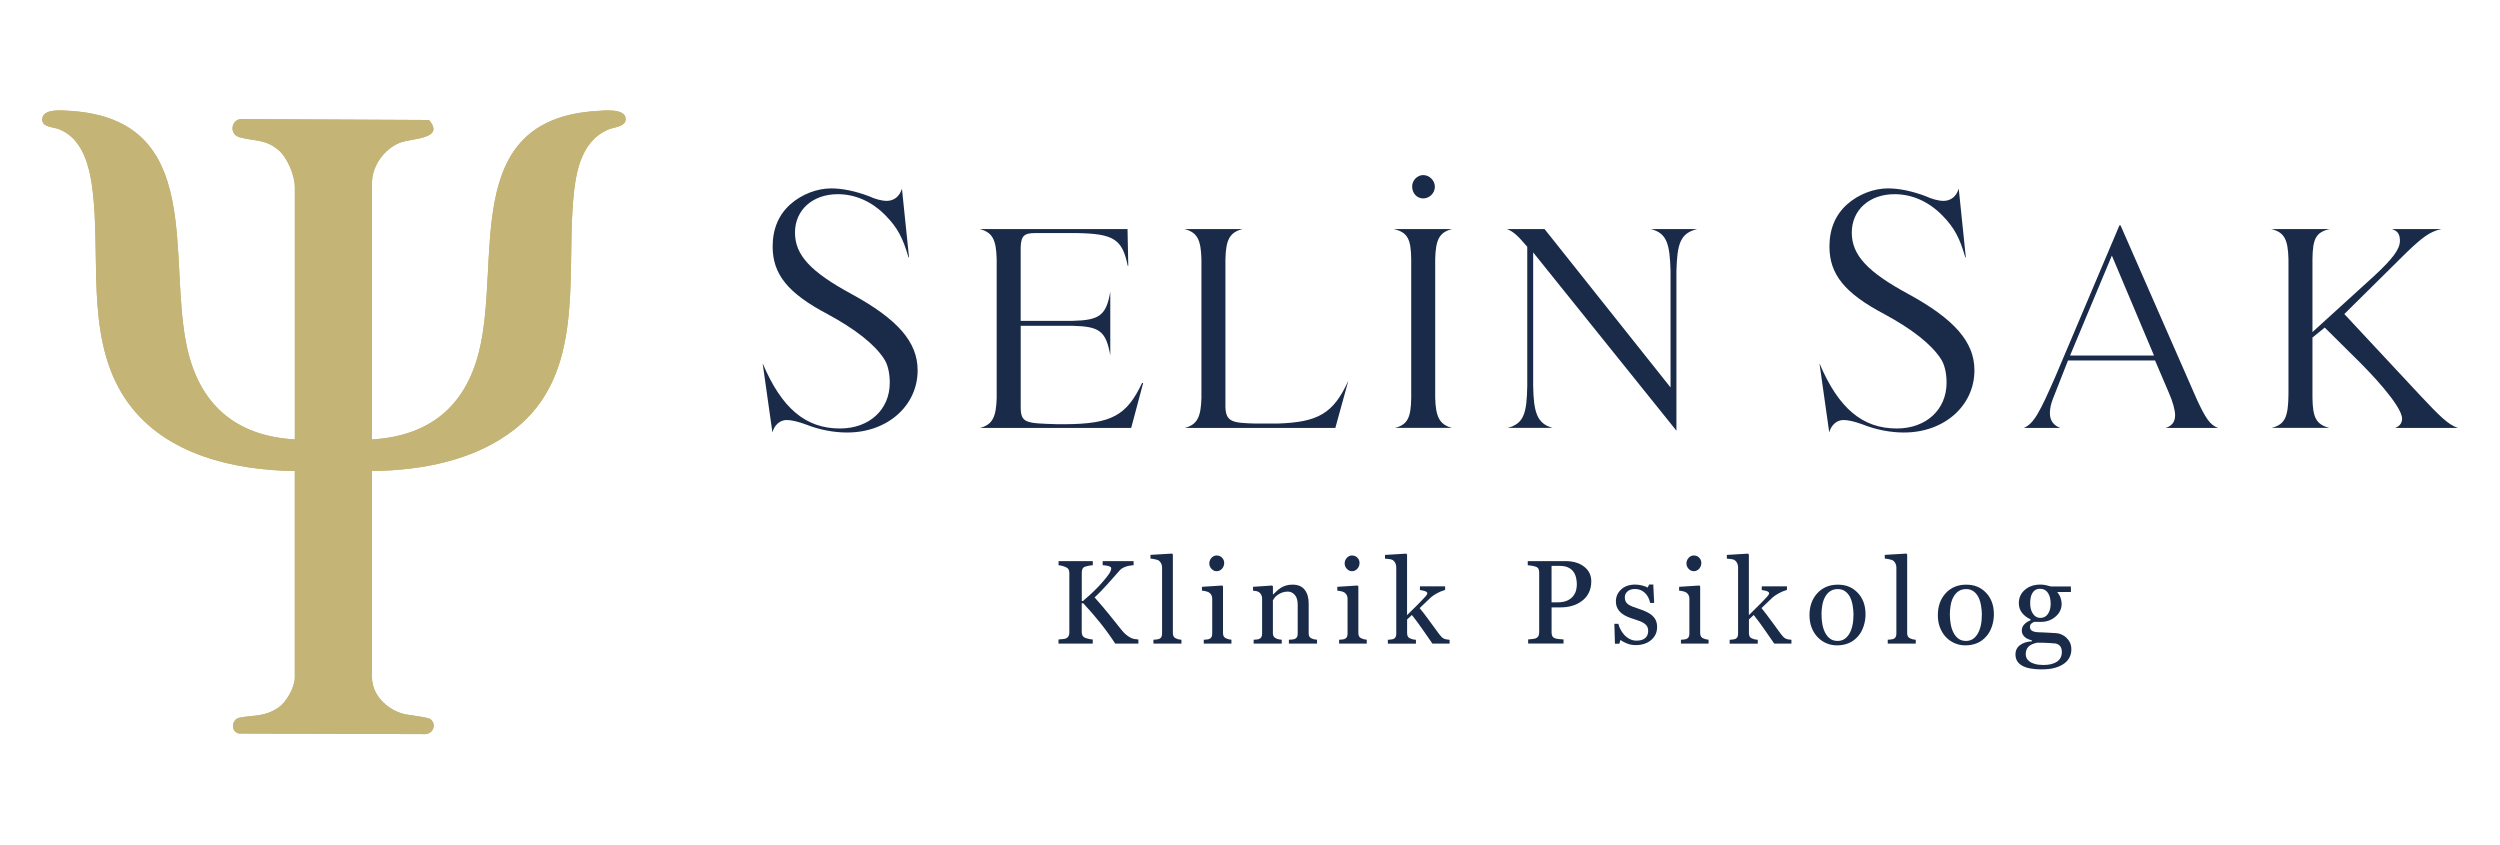
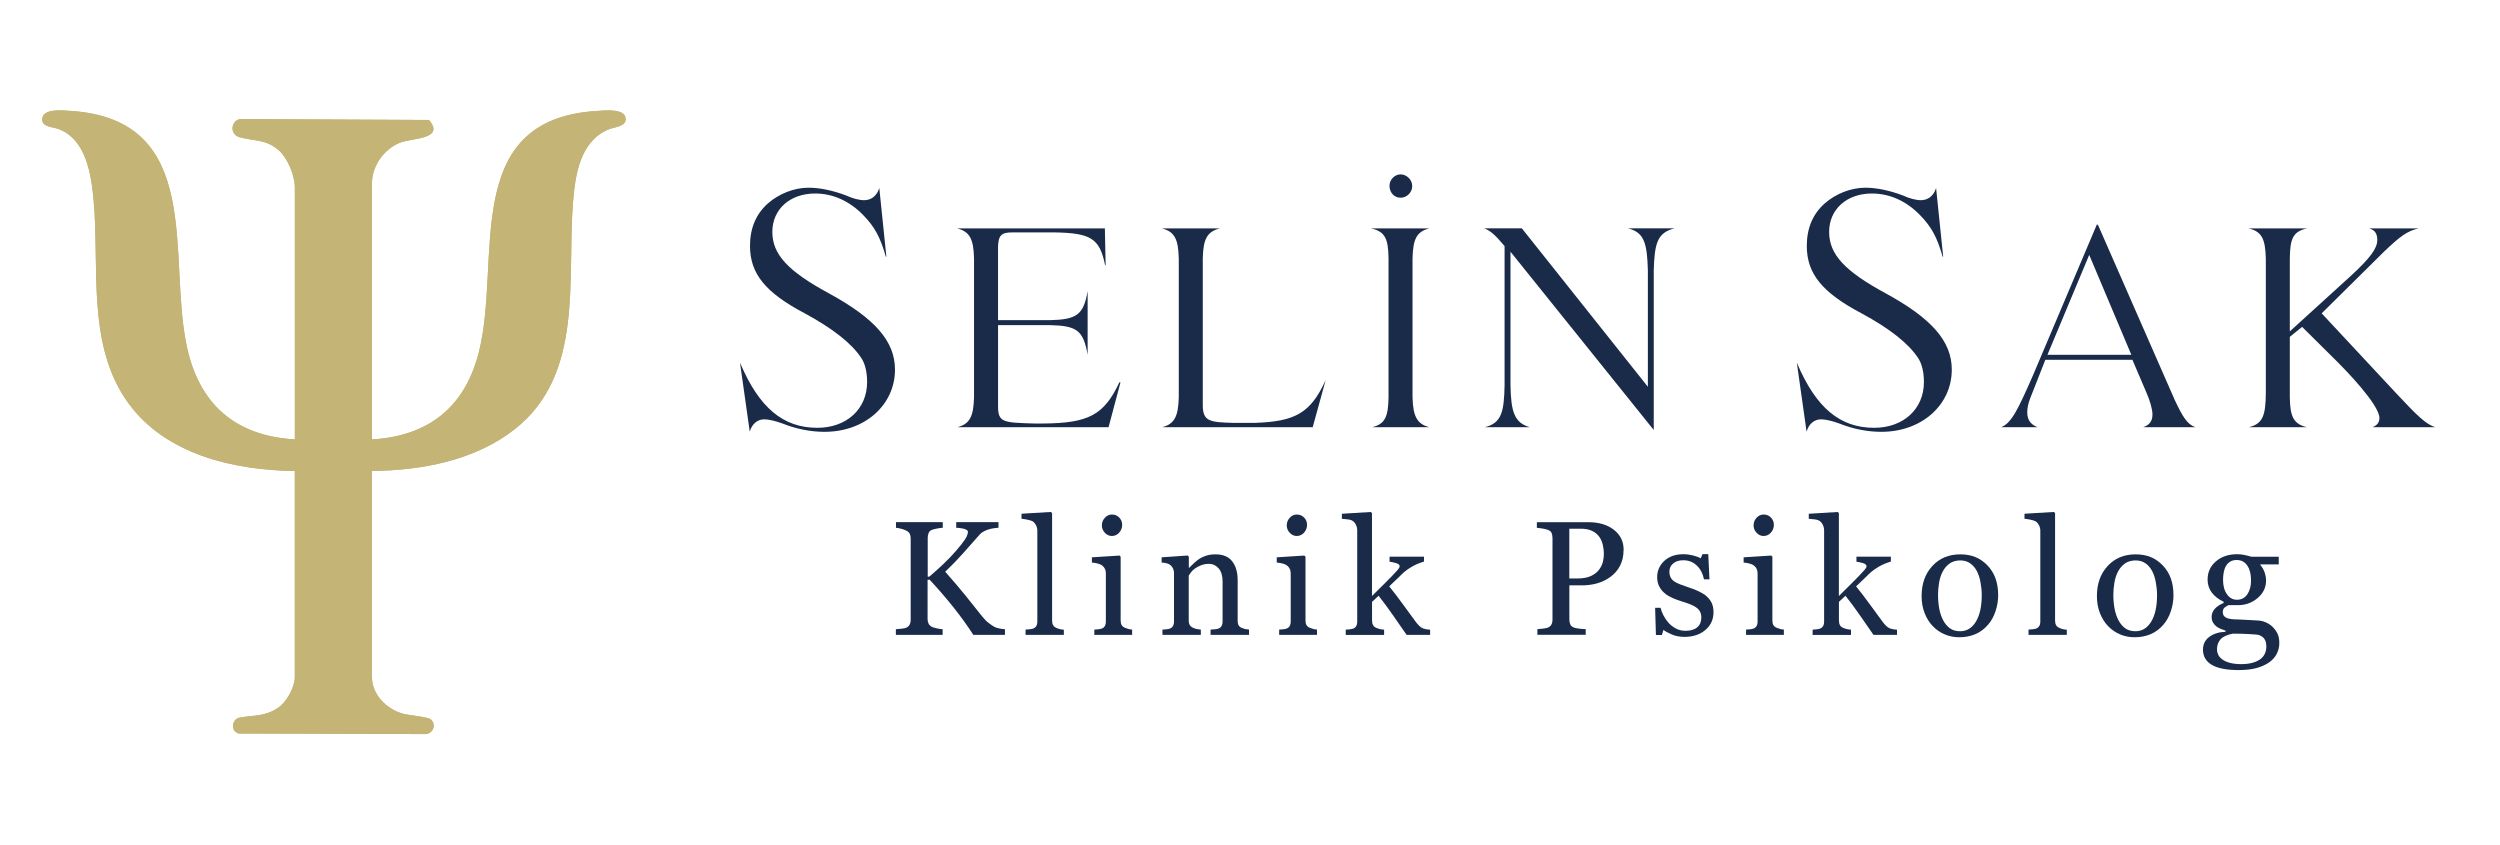
<svg xmlns="http://www.w3.org/2000/svg" id="katman_1" version="1.1" viewBox="0 0 909.54 307.23">
  <defs>
    <style>
      .st0 {
        fill: #c4b475;
      }

      .st1 {
        fill: #1a2b4a;
      }
    </style>
  </defs>
  <g>
-     <path class="st0" d="M107.26,159.87c-21.59-1.25-34.74-12.74-39.26-33.68-7.1-32.83,6.58-82.61-42.19-85.83-2.93-.19-10.5-1.09-10.45,3.2.03,2.71,4.01,2.65,5.98,3.4,10.16,3.86,11.94,16.92,12.76,26.37,2.11,24.26-2.6,52.41,12.59,73.33,13.66,18.8,38.44,24.42,60.57,24.71v75.07c0,3.58-3.02,9.02-5.99,11.01-5.16,3.46-8.8,2.59-14.19,3.67-2.62.53-3.42,4.79-.25,5.75l67.46.21c3.09.24,4.79-3.39,2.36-5.38-1.11-.9-7.91-1.41-10.25-2.09-5.71-1.66-11.06-6.82-11.06-13.18v-75.07c18.16-.2,37.58-3.83,52.09-15.32,25.2-19.96,18.75-54.51,21.07-82.71.81-9.89,2.59-21.93,12.89-26.24,2.12-.89,6.43-.97,6.24-3.93-.25-3.8-7.64-2.96-10.41-2.79-50.17,3.02-34.64,54.43-42.96,87.61-5.03,20.07-18.2,30.66-38.92,31.9v-93.36c0-6.18,4.46-12.32,10.1-14.57,4.42-1.77,16.63-1.23,10.64-8.29l-68.61-.34c-3.38.45-4.18,5.56-.22,6.64,5.24,1.43,9.3.59,14.07,4.64,3.33,2.83,5.95,9.3,5.95,13.61v91.66Z" />
-     <path class="st0" d="M107.26,159.87v-91.66c0-4.32-2.62-10.78-5.95-13.61-4.77-4.06-8.83-3.21-14.07-4.64-3.96-1.08-3.16-6.2.22-6.64l68.61.34c5.99,7.07-6.22,6.52-10.64,8.29-5.64,2.26-10.1,8.39-10.1,14.57v93.36c20.72-1.24,33.89-11.83,38.92-31.9,8.32-33.18-7.21-84.59,42.96-87.61,2.77-.17,10.16-1.01,10.41,2.79.19,2.96-4.11,3.04-6.24,3.93-10.3,4.31-12.08,16.34-12.89,26.24-2.31,28.2,4.13,62.75-21.07,82.71-14.51,11.49-33.93,15.13-52.09,15.32v75.07c0,6.36,5.36,11.52,11.06,13.18,2.33.68,9.14,1.18,10.25,2.09,2.43,1.99.73,5.62-2.36,5.38l-67.46-.21c-3.17-.96-2.37-5.22.25-5.75,5.4-1.08,9.04-.21,14.19-3.67,2.97-1.99,5.99-7.44,5.99-11.01v-75.07c-22.13-.29-46.91-5.9-60.57-24.71-15.19-20.91-10.47-49.07-12.59-73.33-.82-9.44-2.6-22.51-12.76-26.37-1.98-.75-5.95-.69-5.98-3.4-.05-4.28,7.52-3.39,10.45-3.2,48.77,3.23,35.09,53,42.19,85.83,4.53,20.94,17.68,32.43,39.26,33.68Z" />
+     <path class="st0" d="M107.26,159.86c-21.59-1.25-34.74-12.74-39.26-33.68-7.1-32.83,6.58-82.61-42.19-85.83-2.93-.19-10.5-1.09-10.45,3.2.03,2.71,4.01,2.65,5.98,3.4,10.16,3.86,11.94,16.92,12.76,26.37,2.11,24.26-2.6,52.41,12.59,73.33,13.66,18.8,38.44,24.42,60.57,24.71v75.07c0,3.58-3.02,9.02-5.99,11.01-5.16,3.46-8.8,2.59-14.19,3.67-2.62.53-3.42,4.79-.25,5.75l67.46.21c3.09.24,4.79-3.39,2.36-5.38-1.11-.9-7.91-1.41-10.25-2.09-5.71-1.66-11.06-6.82-11.06-13.18v-75.07c18.16-.2,37.58-3.83,52.09-15.32,25.2-19.96,18.75-54.51,21.07-82.71.81-9.89,2.59-21.93,12.89-26.24,2.12-.89,6.43-.97,6.24-3.93-.25-3.8-7.64-2.96-10.41-2.79-50.17,3.02-34.64,54.43-42.96,87.61-5.03,20.07-18.2,30.66-38.92,31.9v-93.36c0-6.18,4.46-12.32,10.1-14.57,4.42-1.77,16.63-1.23,10.64-8.29l-68.61-.34c-3.38.45-4.18,5.56-.22,6.64,5.24,1.43,9.3.59,14.07,4.64,3.33,2.83,5.95,9.3,5.95,13.61v91.66h-.01Z" />
+     <path class="st0" d="M107.26,159.86v-91.66c0-4.32-2.62-10.78-5.95-13.61-4.77-4.06-8.83-3.21-14.07-4.64-3.96-1.08-3.16-6.2.22-6.64l68.61.34c5.99,7.07-6.22,6.52-10.64,8.29-5.64,2.26-10.1,8.39-10.1,14.57v93.36c20.72-1.24,33.89-11.83,38.92-31.9,8.32-33.18-7.21-84.59,42.96-87.61,2.77-.17,10.16-1.01,10.41,2.79.19,2.96-4.11,3.04-6.24,3.93-10.3,4.31-12.08,16.34-12.89,26.24-2.31,28.2,4.13,62.75-21.07,82.71-14.51,11.49-33.93,15.13-52.09,15.32v75.07c0,6.36,5.36,11.52,11.06,13.18,2.33.68,9.14,1.18,10.25,2.09,2.43,1.99.73,5.62-2.36,5.38l-67.46-.21c-3.17-.96-2.37-5.22.25-5.75,5.4-1.08,9.04-.21,14.19-3.67,2.97-1.99,5.99-7.44,5.99-11.01v-75.07c-22.13-.29-46.91-5.9-60.57-24.71-15.19-20.91-10.47-49.07-12.59-73.33-.82-9.44-2.6-22.51-12.76-26.37-1.98-.75-5.95-.69-5.98-3.4-.05-4.28,7.52-3.39,10.45-3.2,48.77,3.23,35.09,53,42.19,85.83,4.53,20.94,17.68,32.43,39.26,33.68h.01Z" />
  </g>
  <g>
    <g>
      <g>
-         <path class="st1" d="M414.15,234.15h-8.42c-1.62-2.51-3.42-5-5.4-7.48-1.98-2.47-4.06-4.88-6.23-7.2h-.55v10.45c0,.47.09.88.26,1.25.18.37.5.66.96.89.23.1.65.22,1.26.36.61.14,1.12.22,1.53.23v1.5h-12.46v-1.5c.32-.03.8-.07,1.42-.13.62-.06,1.06-.14,1.31-.25.42-.18.73-.46.92-.81s.29-.79.29-1.3v-21.66c0-.48-.08-.89-.24-1.25-.16-.35-.48-.64-.96-.87-.38-.18-.83-.35-1.35-.49-.52-.14-.98-.23-1.37-.25v-1.5h12.46v1.5c-.39.01-.89.08-1.48.19-.59.11-1.03.22-1.31.32-.48.17-.8.45-.97.85s-.25.82-.25,1.29v10.36h.42c1.27-1.07,2.52-2.19,3.74-3.35,1.23-1.16,2.34-2.32,3.34-3.48,1.11-1.28,1.93-2.31,2.44-3.08.51-.77.77-1.45.77-2.04,0-.21-.13-.38-.39-.52-.26-.13-.56-.24-.9-.33-.39-.08-.75-.14-1.06-.16-.31-.02-.56-.04-.76-.05v-1.5h11.25v1.5s-.13,0-.28.02-.3.03-.49.04c-.2.01-.39.04-.59.09-.2.04-.45.09-.76.15-.49.11-1,.29-1.53.54-.53.25-.96.55-1.3.92-1.45,1.65-2.97,3.36-4.54,5.12-1.58,1.76-3.14,3.37-4.69,4.83,2.15,2.42,3.92,4.51,5.33,6.26,1.4,1.75,2.9,3.62,4.48,5.6.6.76,1.21,1.37,1.81,1.83.6.46,1.12.8,1.56,1.03.36.18.82.32,1.37.42.55.1,1,.16,1.37.17v1.5Z" />
-         <path class="st1" d="M429.81,234.15h-10.17v-1.4c.32-.03.67-.06,1.04-.09.37-.04.67-.09.91-.16.39-.13.69-.35.89-.67.2-.32.3-.73.3-1.24v-24.17c0-.51-.11-.98-.33-1.43-.22-.44-.5-.79-.86-1.05-.25-.17-.72-.32-1.4-.47-.68-.14-1.22-.23-1.63-.25v-1.35l7.85-.47.3.32v28.62c0,.49.09.9.28,1.22.18.32.48.56.89.73.31.14.62.25.92.32.3.07.65.12,1.03.15v1.4Z" />
-         <path class="st1" d="M448.02,234.15h-10.07v-1.4c.32-.03.66-.06,1-.08.35-.03.64-.08.9-.17.39-.13.69-.35.88-.67.19-.32.29-.73.29-1.24v-12.87c0-.45-.1-.86-.31-1.24-.2-.37-.49-.69-.86-.94-.27-.17-.66-.31-1.16-.43-.51-.12-.97-.19-1.4-.22v-1.4l7.36-.47.3.3v17c0,.49.09.9.28,1.23.19.32.49.56.89.72.31.13.61.23.9.31.29.08.62.13.99.16v1.4ZM445.38,204.81c0,.8-.26,1.51-.79,2.1s-1.18.9-1.96.9c-.72,0-1.34-.29-1.87-.86-.53-.57-.79-1.22-.79-1.96,0-.78.26-1.45.79-2.03.53-.58,1.15-.87,1.87-.87.8,0,1.46.27,1.98.81.51.54.77,1.17.77,1.89Z" />
-         <path class="st1" d="M479.11,234.15h-10.19v-1.4c.32-.03.68-.06,1.07-.08.39-.03.71-.08.96-.17.39-.13.69-.35.88-.67.19-.32.29-.73.29-1.24v-10.72c0-1.48-.35-2.62-1.05-3.43-.7-.8-1.55-1.21-2.55-1.21-.75,0-1.43.12-2.06.35-.62.23-1.17.52-1.65.86-.47.32-.84.67-1.11,1.05-.28.37-.48.67-.6.9v11.99c0,.48.1.87.3,1.18.2.31.49.55.89.72.3.14.62.25.96.32.35.07.7.12,1.07.15v1.4h-10.22v-1.4c.32-.03.66-.06,1-.08.35-.03.65-.08.9-.17.39-.13.69-.35.88-.67.19-.32.29-.73.29-1.24v-12.87c0-.48-.1-.92-.31-1.32-.2-.4-.49-.73-.86-.98-.27-.17-.59-.29-.95-.37s-.76-.13-1.18-.16v-1.4l6.94-.47.3.3v2.94h.11c.34-.34.76-.74,1.27-1.22.51-.47.99-.86,1.44-1.15.52-.34,1.14-.62,1.86-.85.72-.23,1.53-.34,2.43-.34,2,0,3.49.62,4.45,1.87.97,1.25,1.45,2.91,1.45,4.98v10.85c0,.49.08.89.25,1.19.17.3.46.54.87.71.34.14.63.24.88.3.25.06.59.1,1.03.13v1.4Z" />
-         <path class="st1" d="M497.26,234.15h-10.07v-1.4c.32-.03.66-.06,1-.08.35-.03.64-.08.9-.17.39-.13.69-.35.88-.67.19-.32.29-.73.29-1.24v-12.87c0-.45-.1-.86-.31-1.24-.2-.37-.49-.69-.86-.94-.27-.17-.66-.31-1.16-.43-.51-.12-.97-.19-1.4-.22v-1.4l7.36-.47.3.3v17c0,.49.09.9.28,1.23.19.32.49.56.89.72.31.13.61.23.9.31.29.08.62.13.99.16v1.4ZM494.62,204.81c0,.8-.26,1.51-.79,2.1s-1.18.9-1.96.9c-.72,0-1.34-.29-1.87-.86-.53-.57-.79-1.22-.79-1.96,0-.78.26-1.45.79-2.03.53-.58,1.15-.87,1.87-.87.8,0,1.46.27,1.98.81.51.54.77,1.17.77,1.89Z" />
-         <path class="st1" d="M527.42,234.15h-6.29c-1.1-1.59-2.28-3.3-3.54-5.11-1.26-1.82-2.56-3.59-3.92-5.3l-1.74,1.62v4.95c0,.51.09.93.27,1.26s.48.57.89.73c.34.14.66.25.97.32.31.07.67.12,1.08.15v1.4h-10.22v-1.4c.32-.03.66-.06,1.01-.09.35-.04.64-.09.88-.16.39-.13.69-.35.88-.67.2-.32.29-.73.29-1.24v-24.26c0-.52-.11-1.01-.33-1.47-.22-.46-.5-.81-.86-1.05-.3-.23-.76-.37-1.39-.44-.63-.07-1.13-.12-1.51-.15v-1.35l7.72-.47.3.32v22.06c1.1-1.1,2.29-2.28,3.57-3.54,1.28-1.26,2.35-2.39,3.23-3.37.11-.13.24-.29.37-.5.13-.21.2-.37.2-.5,0-.38-.31-.66-.92-.85-.61-.18-1.2-.31-1.77-.38v-1.35h9.17v1.31c-1.18.35-2.23.79-3.14,1.32-.91.53-1.6,1-2.08,1.43-.34.28-.82.74-1.44,1.37-.62.63-1.49,1.46-2.6,2.49,1.16,1.42,2.46,3.13,3.9,5.12s2.5,3.43,3.16,4.32c.62.83,1.18,1.38,1.67,1.63.49.25,1.21.41,2.16.47v1.4Z" />
+         <path class="st1" d="M365.61,230.97h-11.5c-2.21-3.43-4.67-6.83-7.38-10.22-2.7-3.37-5.55-6.67-8.51-9.83h-.75v14.27c0,.64.12,1.2.36,1.71.25.51.68.9,1.31,1.22.31.14.89.3,1.72.49.83.19,1.53.3,2.09.31v2.05h-17.02v-2.05c.44-.04,1.09-.1,1.94-.18.85-.08,1.45-.19,1.79-.34.57-.25,1-.63,1.26-1.11s.4-1.08.4-1.78v-29.58c0-.66-.11-1.22-.33-1.71-.22-.48-.66-.87-1.31-1.19-.52-.25-1.13-.48-1.84-.67-.71-.19-1.34-.31-1.87-.34v-2.05h17.02v2.05c-.53.01-1.22.11-2.02.26s-1.41.3-1.79.44c-.66.23-1.09.61-1.32,1.16s-.34,1.12-.34,1.76v14.15h.57c1.73-1.46,3.44-2.99,5.11-4.58,1.68-1.58,3.2-3.17,4.56-4.75,1.52-1.75,2.64-3.16,3.33-4.21s1.05-1.98,1.05-2.79c0-.29-.18-.52-.53-.71-.36-.18-.76-.33-1.23-.45-.53-.11-1.02-.19-1.45-.22s-.76-.05-1.04-.07v-2.05h15.37v2.05s-.18,0-.38.03-.41.04-.67.05c-.27.01-.53.05-.81.12-.27.05-.61.12-1.04.2-.67.15-1.37.4-2.09.74s-1.31.75-1.78,1.26c-1.98,2.25-4.06,4.59-6.2,6.99-2.16,2.4-4.29,4.6-6.41,6.6,2.94,3.31,5.35,6.16,7.28,8.55,1.91,2.39,3.96,4.94,6.12,7.65.82,1.04,1.65,1.87,2.47,2.5s1.53,1.09,2.13,1.41c.49.25,1.12.44,1.87.57.75.14,1.37.22,1.87.23v2.05h-.01Z" />
+         <path class="st1" d="M387,230.97h-13.89v-1.91c.44-.04.92-.08,1.42-.12.51-.05.92-.12,1.24-.22.53-.18.94-.48,1.22-.92.27-.44.41-1,.41-1.69v-33.01c0-.7-.15-1.34-.45-1.95-.3-.6-.68-1.08-1.17-1.43-.34-.23-.98-.44-1.91-.64-.93-.19-1.67-.31-2.23-.34v-1.84l10.72-.64.41.44v39.09c0,.67.12,1.23.38,1.67.25.44.66.76,1.22,1,.42.19.85.34,1.26.44.41.1.89.16,1.41.2v1.91h-.03Z" />
+         <path class="st1" d="M411.88,230.97h-13.75v-1.91c.44-.04.9-.08,1.37-.11.48-.04.87-.11,1.23-.23.53-.18.94-.48,1.2-.92.26-.44.4-1,.4-1.69v-17.58c0-.61-.14-1.17-.42-1.69-.27-.51-.67-.94-1.17-1.28-.37-.23-.9-.42-1.58-.59-.7-.16-1.32-.26-1.91-.3v-1.91l10.05-.64.41.41v23.22c0,.67.12,1.23.38,1.68.26.44.67.76,1.22.98.42.18.83.31,1.23.42s.85.18,1.35.22v1.91h.01ZM408.27,190.9c0,1.09-.36,2.06-1.08,2.87s-1.61,1.23-2.68,1.23c-.98,0-1.83-.4-2.55-1.17s-1.08-1.67-1.08-2.68c0-1.07.36-1.98,1.08-2.77s1.57-1.19,2.55-1.19c1.09,0,1.99.37,2.7,1.11.7.74,1.05,1.6,1.05,2.58v.03Z" />
+         <path class="st1" d="M454.34,230.97h-13.92v-1.91c.44-.04.93-.08,1.46-.11.53-.04.97-.11,1.31-.23.53-.18.94-.48,1.2-.92.26-.44.4-1,.4-1.69v-14.64c0-2.02-.48-3.58-1.43-4.68-.96-1.09-2.12-1.65-3.48-1.65-1.02,0-1.95.16-2.81.48-.85.31-1.6.71-2.25,1.17-.64.44-1.15.92-1.52,1.43-.38.51-.66.92-.82,1.23v16.38c0,.66.14,1.19.41,1.61.27.42.67.75,1.22.98.41.19.85.34,1.31.44.48.1.96.16,1.46.2v1.91h-13.96v-1.91c.44-.04.9-.08,1.37-.11.48-.04.89-.11,1.23-.23.53-.18.94-.48,1.2-.92.26-.44.4-1,.4-1.69v-17.58c0-.66-.14-1.26-.42-1.8-.27-.55-.67-1-1.17-1.34-.37-.23-.81-.4-1.3-.51s-1.04-.18-1.61-.22v-1.91l9.48-.64.41.41v4.02h.15c.46-.46,1.04-1.01,1.73-1.67.7-.64,1.35-1.17,1.97-1.57.71-.46,1.56-.85,2.54-1.16.98-.31,2.09-.46,3.32-.46,2.73,0,4.77.85,6.08,2.55,1.32,1.71,1.98,3.97,1.98,6.8v14.82c0,.67.11,1.22.34,1.63s.63.74,1.19.97c.46.19.86.33,1.2.41s.81.14,1.41.18v1.91l-.05.03Z" />
+         <path class="st1" d="M479.13,230.97h-13.75v-1.91c.44-.04.9-.08,1.37-.11.48-.04.87-.11,1.23-.23.53-.18.94-.48,1.2-.92.26-.44.4-1,.4-1.69v-17.58c0-.61-.14-1.17-.42-1.69-.27-.51-.67-.94-1.17-1.28-.37-.23-.9-.42-1.58-.59-.7-.16-1.32-.26-1.91-.3v-1.91l10.05-.64.41.41v23.22c0,.67.12,1.23.38,1.68.26.44.67.76,1.22.98.42.18.83.31,1.23.42s.85.18,1.35.22v1.91h.01ZM475.53,190.9c0,1.09-.36,2.06-1.08,2.87s-1.61,1.23-2.68,1.23c-.98,0-1.83-.4-2.55-1.17s-1.08-1.67-1.08-2.68c0-1.07.36-1.98,1.08-2.77s1.57-1.19,2.55-1.19c1.09,0,1.99.37,2.7,1.11.7.74,1.05,1.6,1.05,2.58v.03Z" />
+         <path class="st1" d="M520.33,230.97h-8.59c-1.5-2.17-3.11-4.51-4.84-6.98-1.72-2.49-3.5-4.9-5.35-7.24l-2.38,2.21v6.76c0,.7.12,1.27.37,1.72s.66.78,1.22,1c.46.19.9.34,1.32.44s.92.16,1.48.2v1.91h-13.96v-1.91c.44-.04.9-.08,1.38-.12.48-.05.87-.12,1.2-.22.53-.18.94-.48,1.2-.92.27-.44.4-1,.4-1.69v-33.14c0-.71-.15-1.38-.45-2.01s-.68-1.11-1.17-1.43c-.41-.31-1.04-.51-1.9-.6s-1.54-.16-2.06-.2v-1.84l10.54-.64.41.44v30.13c1.5-1.5,3.13-3.11,4.88-4.84s3.21-3.26,4.41-4.6c.15-.18.33-.4.51-.68s.27-.51.27-.68c0-.52-.42-.9-1.26-1.16-.83-.25-1.64-.42-2.42-.52v-1.84h12.53v1.79c-1.61.48-3.05,1.08-4.29,1.8-1.24.72-2.19,1.37-2.84,1.95-.46.38-1.12,1.01-1.97,1.87-.85.86-2.04,1.99-3.55,3.4,1.58,1.94,3.36,4.28,5.33,6.99s3.41,4.68,4.32,5.9c.85,1.13,1.61,1.88,2.28,2.23s1.65.56,2.95.64v1.91l.04-.03Z" />
      </g>
      <g>
-         <path class="st1" d="M578.93,211.54c0,1.57-.31,2.95-.92,4.16-.61,1.21-1.46,2.2-2.55,2.99-1.07.79-2.25,1.37-3.53,1.73-1.28.37-2.64.55-4.08.55h-3.36v9.09c0,.49.08.93.24,1.3.16.37.5.66,1,.86.25.1.7.19,1.34.27.64.08,1.23.13,1.77.15v1.5h-12.88v-1.5c.34-.03.83-.08,1.47-.15.64-.07,1.09-.16,1.34-.27.42-.18.73-.45.92-.8.19-.35.29-.8.29-1.35v-21.66c0-.49-.07-.94-.21-1.33-.14-.39-.47-.69-.99-.89-.54-.18-1.07-.31-1.6-.39-.53-.08-.98-.13-1.36-.16v-1.5h13.71c2.79,0,5.06.67,6.8,2.02,1.74,1.35,2.61,3.14,2.61,5.38ZM572.5,216.66c.48-.68.8-1.38.95-2.1.16-.73.23-1.38.23-1.96,0-.8-.09-1.62-.29-2.45-.19-.83-.52-1.56-.98-2.18-.49-.66-1.14-1.18-1.95-1.54-.8-.37-1.81-.55-3-.55h-2.98v13.26h2.16c1.52,0,2.76-.24,3.71-.71.95-.47,1.67-1.06,2.15-1.77Z" />
-         <path class="st1" d="M601.08,223.93c.58.51,1.02,1.09,1.33,1.76.31.66.47,1.47.47,2.43,0,1.93-.72,3.51-2.17,4.74s-3.32,1.84-5.62,1.84c-1.21,0-2.33-.22-3.35-.66-1.02-.44-1.75-.84-2.19-1.21l-.42,1.37h-1.59l-.21-7.25h1.46c.11.55.35,1.2.72,1.93.37.74.81,1.4,1.33,1.99.55.62,1.21,1.15,1.98,1.57s1.63.64,2.59.64c1.35,0,2.4-.31,3.13-.93s1.1-1.5,1.1-2.65c0-.59-.12-1.1-.35-1.53s-.58-.81-1.03-1.13c-.47-.32-1.04-.62-1.71-.88s-1.43-.52-2.26-.77c-.66-.2-1.4-.47-2.21-.81-.81-.35-1.51-.75-2.08-1.22-.62-.49-1.13-1.1-1.52-1.82-.39-.72-.59-1.57-.59-2.54,0-1.71.63-3.15,1.9-4.34,1.27-1.18,2.97-1.78,5.1-1.78.82,0,1.65.11,2.51.32.85.21,1.55.47,2.08.76l.49-1.1h1.52l.32,6.7h-1.46c-.3-1.5-.93-2.72-1.91-3.66-.98-.94-2.18-1.41-3.59-1.41-1.16,0-2.07.29-2.73.87-.66.58-.99,1.28-.99,2.11,0,.63.11,1.16.33,1.59.22.42.55.78.98,1.08.42.28.96.55,1.6.79.64.25,1.43.53,2.38.84.93.3,1.81.64,2.63,1.04s1.5.83,2.04,1.31Z" />
-         <path class="st1" d="M621.62,234.15h-10.07v-1.4c.32-.03.66-.06,1-.08.35-.03.64-.08.9-.17.39-.13.69-.35.88-.67.19-.32.29-.73.29-1.24v-12.87c0-.45-.1-.86-.31-1.24-.2-.37-.49-.69-.86-.94-.27-.17-.66-.31-1.16-.43-.51-.12-.97-.19-1.4-.22v-1.4l7.36-.47.3.3v17c0,.49.09.9.28,1.23.19.32.49.56.89.72.31.13.61.23.9.31.29.08.62.13.99.16v1.4ZM618.97,204.81c0,.8-.26,1.51-.79,2.1s-1.18.9-1.96.9c-.72,0-1.34-.29-1.87-.86-.53-.57-.79-1.22-.79-1.96,0-.78.26-1.45.79-2.03.53-.58,1.15-.87,1.87-.87.8,0,1.46.27,1.98.81.51.54.77,1.17.77,1.89Z" />
-         <path class="st1" d="M651.78,234.15h-6.29c-1.1-1.59-2.28-3.3-3.54-5.11-1.26-1.82-2.56-3.59-3.92-5.3l-1.74,1.62v4.95c0,.51.09.93.27,1.26s.48.57.89.73c.34.14.66.25.97.32.31.07.67.12,1.08.15v1.4h-10.22v-1.4c.32-.03.66-.06,1.01-.09.35-.04.64-.09.88-.16.39-.13.69-.35.88-.67.2-.32.29-.73.29-1.24v-24.26c0-.52-.11-1.01-.33-1.47-.22-.46-.5-.81-.86-1.05-.3-.23-.76-.37-1.39-.44-.63-.07-1.13-.12-1.51-.15v-1.35l7.72-.47.3.32v22.06c1.1-1.1,2.29-2.28,3.57-3.54,1.28-1.26,2.35-2.39,3.23-3.37.11-.13.24-.29.37-.5.13-.21.2-.37.2-.5,0-.38-.31-.66-.92-.85-.61-.18-1.2-.31-1.77-.38v-1.35h9.17v1.31c-1.18.35-2.23.79-3.14,1.32-.91.53-1.6,1-2.08,1.43-.34.28-.82.74-1.44,1.37-.62.63-1.49,1.46-2.6,2.49,1.16,1.42,2.46,3.13,3.9,5.12,1.45,1.99,2.5,3.43,3.16,4.32.62.83,1.18,1.38,1.67,1.63.49.25,1.21.41,2.16.47v1.4Z" />
-         <path class="st1" d="M678.71,223.51c0,1.47-.23,2.91-.7,4.33-.47,1.42-1.13,2.62-1.99,3.61-.97,1.13-2.1,1.97-3.39,2.52-1.28.55-2.72.82-4.32.82-1.33,0-2.59-.25-3.79-.75-1.2-.5-2.27-1.23-3.2-2.19-.92-.94-1.65-2.1-2.19-3.46-.54-1.36-.81-2.89-.81-4.58,0-3.26.95-5.92,2.85-7.99,1.9-2.07,4.39-3.11,7.46-3.11s5.33.98,7.23,2.95c1.9,1.97,2.85,4.59,2.85,7.86ZM674.33,223.55c0-1.06-.11-2.18-.32-3.35-.21-1.18-.53-2.17-.95-2.99-.45-.87-1.05-1.58-1.78-2.1-.73-.53-1.63-.79-2.69-.79s-2.02.27-2.79.8c-.77.54-1.4,1.27-1.88,2.2-.45.86-.77,1.84-.95,2.94-.18,1.1-.28,2.16-.28,3.19,0,1.35.11,2.61.33,3.75.22,1.15.57,2.18,1.05,3.08.48.9,1.08,1.61,1.81,2.13.73.52,1.63.77,2.7.77,1.77,0,3.16-.85,4.2-2.56,1.03-1.71,1.55-4.06,1.55-7.06Z" />
-         <path class="st1" d="M696.96,234.15h-10.17v-1.4c.32-.03.67-.06,1.04-.09.37-.04.67-.09.91-.16.39-.13.69-.35.89-.67.2-.32.3-.73.3-1.24v-24.17c0-.51-.11-.98-.33-1.43-.22-.44-.5-.79-.86-1.05-.25-.17-.72-.32-1.4-.47-.68-.14-1.22-.23-1.63-.25v-1.35l7.85-.47.3.32v28.62c0,.49.09.9.28,1.22.18.32.48.56.89.73.31.14.62.25.92.32.3.07.65.12,1.03.15v1.4Z" />
-         <path class="st1" d="M725.41,223.51c0,1.47-.23,2.91-.7,4.33-.47,1.42-1.13,2.62-1.99,3.61-.97,1.13-2.1,1.97-3.39,2.52-1.28.55-2.72.82-4.32.82-1.33,0-2.59-.25-3.79-.75-1.2-.5-2.27-1.23-3.2-2.19-.92-.94-1.65-2.1-2.19-3.46-.54-1.36-.81-2.89-.81-4.58,0-3.26.95-5.92,2.85-7.99,1.9-2.07,4.39-3.11,7.46-3.11s5.33.98,7.23,2.95c1.9,1.97,2.85,4.59,2.85,7.86ZM721.03,223.55c0-1.06-.11-2.18-.32-3.35-.21-1.18-.53-2.17-.95-2.99-.45-.87-1.05-1.58-1.78-2.1-.73-.53-1.63-.79-2.69-.79s-2.02.27-2.79.8c-.77.54-1.4,1.27-1.88,2.2-.45.86-.77,1.84-.95,2.94s-.28,2.16-.28,3.19c0,1.35.11,2.61.33,3.75.22,1.15.57,2.18,1.05,3.08.48.9,1.08,1.61,1.81,2.13.73.52,1.63.77,2.7.77,1.77,0,3.16-.85,4.2-2.56,1.03-1.71,1.55-4.06,1.55-7.06Z" />
-         <path class="st1" d="M751.77,231.99c.56.54,1.01,1.14,1.33,1.82.32.68.49,1.52.49,2.52s-.22,1.94-.66,2.82c-.44.88-1.1,1.65-1.99,2.29-.94.66-2.07,1.18-3.38,1.54-1.31.37-2.93.55-4.86.55-3.16,0-5.52-.46-7.09-1.39-1.57-.92-2.35-2.27-2.35-4.05,0-1.44.56-2.57,1.69-3.41,1.13-.83,2.57-1.28,4.31-1.35v-.3c-.42-.13-.86-.29-1.31-.48-.45-.19-.84-.41-1.16-.67-.37-.3-.66-.64-.89-1.05-.23-.4-.34-.9-.34-1.49,0-.75.26-1.43.79-2.06.53-.63,1.33-1.17,2.4-1.62v-.32c-1.35-.63-2.4-1.45-3.15-2.44-.75-.99-1.12-2.15-1.12-3.46,0-1.97.74-3.6,2.21-4.86,1.47-1.27,3.36-1.9,5.66-1.9.63,0,1.27.06,1.89.19.63.13,1.27.29,1.91.49h7.28v2.03h-4.91v.13c.52.61.91,1.28,1.16,2.01.25.73.38,1.45.38,2.16,0,1.83-.74,3.38-2.23,4.65-1.49,1.27-3.22,1.9-5.19,1.9h-2.56c-.32.11-.66.32-1.02.61s-.53.7-.53,1.21.15.92.44,1.19c.3.28.66.46,1.08.56.41.11.88.18,1.43.21.54.03,1.1.05,1.68.06.62.01,1.47.06,2.55.13,1.08.07,1.84.11,2.29.13.65.03,1.3.18,1.96.47.66.28,1.25.67,1.79,1.16ZM750.12,237.11c0-.79-.18-1.44-.55-1.95s-.92-.85-1.67-1.04c-.4-.06-1.21-.12-2.43-.19-1.23-.07-2.65-.11-4.27-.11-1.52.3-2.61.79-3.25,1.49-.64.7-.96,1.6-.96,2.7,0,.49.11.97.32,1.42.21.45.58.87,1.1,1.25.49.37,1.16.67,1.99.9.83.23,1.85.35,3.05.35,2.07,0,3.7-.4,4.9-1.19,1.19-.8,1.79-2.01,1.79-3.63ZM746.06,219.62c0-1.65-.34-2.96-1-3.94-.67-.98-1.61-1.47-2.82-1.47-.66,0-1.23.14-1.7.41-.47.27-.86.67-1.15,1.17-.28.47-.48,1.03-.6,1.68-.12.66-.18,1.33-.18,2.02,0,1.57.34,2.84,1.03,3.83.68.99,1.57,1.48,2.65,1.48,1.21,0,2.15-.49,2.8-1.47.66-.98.98-2.22.98-3.71Z" />
+         <path class="st1" d="M590.68,200.09c0,2.14-.42,4.03-1.26,5.68s-1.99,3-3.48,4.08c-1.46,1.08-3.07,1.87-4.82,2.36-1.75.51-3.61.75-5.57.75h-4.59v12.42c0,.67.11,1.27.33,1.78.22.51.68.9,1.37,1.17.34.14.96.26,1.83.37s1.68.18,2.42.2v2.05h-17.59v-2.05c.46-.04,1.13-.11,2.01-.2.87-.1,1.49-.22,1.83-.37.57-.25,1-.61,1.26-1.09s.4-1.09.4-1.84v-29.58c0-.67-.1-1.28-.29-1.82s-.64-.94-1.35-1.22c-.74-.25-1.46-.42-2.19-.53-.72-.11-1.34-.18-1.86-.22v-2.05h18.73c3.81,0,6.91.92,9.29,2.76s3.56,4.29,3.56,7.35h-.01ZM581.9,207.08c.66-.93,1.09-1.88,1.3-2.87.22-1,.31-1.88.31-2.68,0-1.09-.12-2.21-.4-3.35-.26-1.13-.71-2.13-1.34-2.98-.67-.9-1.56-1.61-2.66-2.1-1.09-.51-2.47-.75-4.1-.75h-4.07v18.11h2.95c2.08,0,3.77-.33,5.07-.97s2.28-1.45,2.94-2.42h0Z" />
+         <path class="st1" d="M620.94,217.01c.79.7,1.39,1.49,1.82,2.4.42.9.64,2.01.64,3.32,0,2.64-.98,4.79-2.96,6.47s-4.53,2.51-7.68,2.51c-1.65,0-3.18-.3-4.58-.9-1.39-.6-2.39-1.15-2.99-1.65l-.57,1.87h-2.17l-.29-9.9h1.99c.15.75.48,1.64.98,2.64.51,1.01,1.11,1.91,1.82,2.72.75.85,1.65,1.57,2.7,2.14s2.23.87,3.54.87c1.84,0,3.28-.42,4.28-1.27s1.5-2.05,1.5-3.62c0-.81-.16-1.5-.48-2.09s-.79-1.11-1.41-1.54c-.64-.44-1.42-.85-2.34-1.2s-1.95-.71-3.09-1.05c-.9-.27-1.91-.64-3.02-1.11-1.11-.48-2.06-1.02-2.84-1.67-.85-.67-1.54-1.5-2.08-2.49s-.81-2.14-.81-3.47c0-2.34.86-4.3,2.6-5.93,1.73-1.61,4.06-2.43,6.97-2.43,1.12,0,2.25.15,3.43.44,1.16.29,2.12.64,2.84,1.04l.67-1.5h2.08l.44,9.15h-1.99c-.41-2.05-1.27-3.72-2.61-5s-2.98-1.93-4.9-1.93c-1.58,0-2.83.4-3.73,1.19s-1.35,1.75-1.35,2.88c0,.86.15,1.58.45,2.17.3.57.75,1.07,1.34,1.48.57.38,1.31.75,2.19,1.08.87.34,1.95.72,3.25,1.15,1.27.41,2.47.87,3.59,1.42s2.05,1.13,2.79,1.79h-.01Z" />
+         <path class="st1" d="M648.99,230.97h-13.75v-1.91c.44-.04.9-.08,1.37-.11.48-.04.87-.11,1.23-.23.53-.18.94-.48,1.2-.92.26-.44.4-1,.4-1.69v-17.58c0-.61-.14-1.17-.42-1.69-.27-.51-.67-.94-1.17-1.28-.37-.23-.9-.42-1.58-.59-.7-.16-1.32-.26-1.91-.3v-1.91l10.05-.64.41.41v23.22c0,.67.12,1.23.38,1.68.26.44.67.76,1.22.98.42.18.83.31,1.23.42.4.11.85.18,1.35.22v1.91h.01ZM645.37,190.9c0,1.09-.36,2.06-1.08,2.87s-1.61,1.23-2.68,1.23c-.98,0-1.83-.4-2.55-1.17-.72-.78-1.08-1.67-1.08-2.68,0-1.07.36-1.98,1.08-2.77.72-.79,1.57-1.19,2.55-1.19,1.09,0,1.99.37,2.7,1.11.7.74,1.05,1.6,1.05,2.58v.03Z" />
+         <path class="st1" d="M690.19,230.97h-8.59c-1.5-2.17-3.11-4.51-4.84-6.98-1.72-2.49-3.5-4.9-5.35-7.24l-2.38,2.21v6.76c0,.7.12,1.27.37,1.72s.66.78,1.22,1c.46.19.9.34,1.32.44s.92.16,1.48.2v1.91h-13.96v-1.91c.44-.04.9-.08,1.38-.12.48-.05.87-.12,1.2-.22.53-.18.94-.48,1.2-.92.27-.44.4-1,.4-1.69v-33.14c0-.71-.15-1.38-.45-2.01-.3-.63-.68-1.11-1.17-1.43-.41-.31-1.04-.51-1.9-.6s-1.54-.16-2.06-.2v-1.84l10.54-.64.41.44v30.13c1.5-1.5,3.13-3.11,4.88-4.84,1.75-1.72,3.21-3.26,4.41-4.6.15-.18.33-.4.51-.68s.27-.51.27-.68c0-.52-.42-.9-1.26-1.16-.83-.25-1.64-.42-2.42-.52v-1.84h12.53v1.79c-1.61.48-3.05,1.08-4.29,1.8-1.24.72-2.19,1.37-2.84,1.95-.46.38-1.12,1.01-1.97,1.87-.85.86-2.04,1.99-3.55,3.4,1.58,1.94,3.36,4.28,5.33,6.99,1.98,2.72,3.41,4.68,4.32,5.9.85,1.13,1.61,1.88,2.28,2.23s1.65.56,2.95.64v1.91l.04-.03Z" />
+         <path class="st1" d="M726.97,216.44c0,2.01-.31,3.97-.96,5.91-.64,1.94-1.54,3.58-2.72,4.93-1.32,1.54-2.87,2.69-4.63,3.44-1.75.75-3.72,1.12-5.9,1.12-1.82,0-3.54-.34-5.18-1.02-1.64-.68-3.1-1.68-4.37-2.99-1.26-1.28-2.25-2.87-2.99-4.73s-1.11-3.95-1.11-6.26c0-4.45,1.3-8.09,3.89-10.91,2.6-2.83,6-4.25,10.19-4.25s7.28,1.34,9.88,4.03c2.6,2.69,3.89,6.27,3.89,10.74h0ZM720.99,216.5c0-1.45-.15-2.98-.44-4.58-.29-1.61-.72-2.96-1.3-4.08-.61-1.19-1.43-2.16-2.43-2.87-1-.72-2.23-1.08-3.67-1.08s-2.76.37-3.81,1.09c-1.05.74-1.91,1.73-2.57,3-.61,1.17-1.05,2.51-1.3,4.02s-.38,2.95-.38,4.36c0,1.84.15,3.56.45,5.12.3,1.57.78,2.98,1.43,4.21.66,1.23,1.48,2.2,2.47,2.91s2.23,1.05,3.69,1.05c2.42,0,4.32-1.16,5.74-3.5,1.41-2.34,2.12-5.55,2.12-9.64h0Z" />
+         <path class="st1" d="M751.9,230.97h-13.89v-1.91c.44-.04.92-.08,1.42-.12.51-.05.92-.12,1.24-.22.53-.18.94-.48,1.22-.92.27-.44.41-1,.41-1.69v-33.01c0-.7-.15-1.34-.45-1.95-.3-.6-.68-1.08-1.17-1.43-.34-.23-.98-.44-1.91-.64-.93-.19-1.67-.31-2.23-.34v-1.84l10.72-.64.41.44v39.09c0,.67.12,1.23.38,1.67.25.44.66.76,1.22,1,.42.19.85.34,1.26.44s.89.16,1.41.2v1.91h-.03Z" />
+         <path class="st1" d="M790.75,216.44c0,2.01-.31,3.97-.96,5.91-.64,1.94-1.54,3.58-2.72,4.93-1.32,1.54-2.87,2.69-4.63,3.44-1.75.75-3.72,1.12-5.9,1.12-1.82,0-3.54-.34-5.18-1.02-1.64-.68-3.1-1.68-4.37-2.99-1.26-1.28-2.25-2.87-2.99-4.73s-1.11-3.95-1.11-6.26c0-4.45,1.3-8.09,3.89-10.91,2.6-2.83,6-4.25,10.19-4.25s7.28,1.34,9.88,4.03c2.6,2.69,3.89,6.27,3.89,10.74h0ZM784.77,216.5c0-1.45-.15-2.98-.44-4.58-.29-1.61-.72-2.96-1.3-4.08-.61-1.19-1.43-2.16-2.43-2.87-1-.72-2.23-1.08-3.67-1.08s-2.76.37-3.81,1.09c-1.05.74-1.91,1.73-2.57,3-.61,1.17-1.05,2.51-1.3,4.02s-.38,2.95-.38,4.36c0,1.84.15,3.56.45,5.12.3,1.57.78,2.98,1.43,4.21.66,1.23,1.48,2.2,2.47,2.91s2.23,1.05,3.69,1.05c2.42,0,4.32-1.16,5.74-3.5,1.41-2.34,2.12-5.55,2.12-9.64h0Z" />
+         <path class="st1" d="M826.76,228.02c.76.74,1.38,1.56,1.82,2.49.44.93.67,2.08.67,3.44s-.3,2.65-.9,3.85-1.5,2.25-2.72,3.13c-1.28.9-2.83,1.61-4.62,2.1-1.79.51-4,.75-6.64.75-4.32,0-7.54-.63-9.68-1.9-2.14-1.26-3.21-3.1-3.21-5.53,0-1.97.76-3.51,2.31-4.66,1.54-1.13,3.51-1.75,5.89-1.84v-.41c-.57-.18-1.17-.4-1.79-.66s-1.15-.56-1.58-.92c-.51-.41-.9-.87-1.22-1.43-.31-.55-.46-1.23-.46-2.04,0-1.02.36-1.95,1.08-2.81.72-.86,1.82-1.6,3.28-2.21v-.44c-1.84-.86-3.28-1.98-4.3-3.33s-1.53-2.94-1.53-4.73c0-2.69,1.01-4.92,3.02-6.64,2.01-1.73,4.59-2.6,7.73-2.6.86,0,1.73.08,2.58.26.86.18,1.73.4,2.61.67h9.94v2.77h-6.71v.18c.71.83,1.24,1.75,1.58,2.75s.52,1.98.52,2.95c0,2.5-1.01,4.62-3.05,6.35-2.04,1.73-4.4,2.6-7.09,2.6h-3.5c-.44.15-.9.44-1.39.83s-.72.96-.72,1.65.2,1.26.6,1.63c.41.38.9.63,1.48.76.56.15,1.2.25,1.95.29.74.04,1.5.07,2.29.08.85.01,2.01.08,3.48.18s2.51.15,3.13.18c.89.04,1.78.25,2.68.64.9.38,1.71.92,2.44,1.58l.03.03ZM824.51,235.02c0-1.08-.25-1.97-.75-2.66s-1.26-1.16-2.28-1.42c-.55-.08-1.65-.16-3.32-.26-1.68-.1-3.62-.15-5.83-.15-2.08.41-3.56,1.08-4.44,2.04-.87.96-1.31,2.19-1.31,3.69,0,.67.15,1.32.44,1.94s.79,1.19,1.5,1.71c.67.51,1.58.92,2.72,1.23s2.53.48,4.17.48c2.83,0,5.05-.55,6.69-1.63,1.63-1.09,2.44-2.75,2.44-4.96h-.03ZM818.96,211.13c0-2.25-.46-4.04-1.37-5.38-.92-1.34-2.2-2.01-3.85-2.01-.9,0-1.68.19-2.32.56-.64.37-1.17.92-1.57,1.6-.38.64-.66,1.41-.82,2.29-.16.9-.25,1.82-.25,2.76,0,2.14.46,3.88,1.41,5.23.93,1.35,2.14,2.02,3.62,2.02,1.65,0,2.94-.67,3.82-2.01.9-1.34,1.34-3.03,1.34-5.07h-.01Z" />
      </g>
    </g>
    <g>
      <g>
-         <path class="st1" d="M308.26,157.36c-5.02,0-10.26-1.02-15.14-2.96-2.79-1.03-5.23-1.59-6.9-1.59-2.44,0-4.47,1.81-5.17,4.41h-.05l-3.53-24.97h.02c6.93,16.34,15.63,23.64,28.11,23.64,10.66,0,18.11-6.84,18.11-16.64,0-3.68-.77-6.82-2.17-8.83-3.42-5.2-10.32-10.65-20.48-16.15-14.37-7.57-19.96-14.45-19.96-24.57,0-6.42,2.19-11.61,6.52-15.44,4.08-3.58,9.61-5.72,14.78-5.72,4.06,0,8.8.98,13.7,2.83,2.19,1.04,4.72,1.71,6.47,1.71,1.64,0,4.37-.62,5.57-4.45l2.58,25h-.2c-2.05-7.17-4.06-10.83-8.22-15.12-5-5.14-11.06-7.86-17.5-7.86-9.17,0-15.57,5.75-15.57,13.97s5.75,14.31,20.52,22.32c16.89,9.21,24.1,17.52,24.1,27.78,0,12.9-11,22.63-25.57,22.63Z" />
-         <path class="st1" d="M356.6,155.67c4.55-1.2,5.82-4.08,6.01-10.91v-50.47c-.19-6.96-1.44-9.76-6.18-10.95h53.78l.28,13.39h-.2c-1.95-9.76-5.19-11.7-18.42-11.93h-15.36c-3.97,0-5.04,1.08-5.17,5.24v26.69h18.92c9.72-.23,12.2-1.96,13.68-10.57v23.14c-1.58-8.87-3.92-10.53-13.64-10.76h-18.95v29.48c0,5.93,1.77,5.98,13.31,6.31h3.11c16.5-.12,22.14-3.09,27.72-14.99h.41l-4.35,16.34h-54.94Z" />
-         <path class="st1" d="M431.09,155.67c4.55-1.2,5.82-4.08,6.01-10.91v-50.47c-.19-6.96-1.44-9.76-6.18-10.95h21.17c-4.81,1.18-6.08,4.02-6.26,10.92v53.76c.15,5.55,2.62,5.86,11.16,6.08h7.65c14.91-.46,20.38-3.65,25.79-15.33h.05l-4.66,16.91h-54.72Z" />
-         <path class="st1" d="M507.49,155.67c4.73-1.15,5.83-3.97,5.93-10.94v-50.44c-.1-7.13-1.2-9.82-6.4-10.95h21.3c-4.78,1.16-5.99,4.01-6.17,10.92v50.46c.18,6.79,1.49,9.76,6.11,10.95h-20.76ZM517.78,72.19c-2.29,0-4.02-1.88-4.02-4.36,0-2.2,1.88-4.14,4.02-4.14,2.27,0,4.25,1.99,4.25,4.25s-1.91,4.25-4.25,4.25Z" />
-         <path class="st1" d="M557.79,91.82v48.58c.18,9.45,1.32,13.7,7.06,15.27h-16.39c6-1.49,7-5.43,7.18-15.24v-50.64l-.34-.4c-2.89-3.4-4.71-5.19-7.07-6.06h13.7l45.84,57.63v-42.36c-.28-9.84-1.3-13.78-7.19-15.27h16.9c-6.23,1.54-7.28,5.36-7.57,15.23v58.13l-52.13-64.87Z" />
+         <path class="st1" d="M300.02,157.11c-5.02,0-10.26-1.02-15.14-2.96-2.79-1.03-5.23-1.59-6.9-1.59-2.44,0-4.47,1.81-5.17,4.41h-.05l-3.53-24.97h.02c6.93,16.34,15.63,23.64,28.11,23.64,10.66,0,18.11-6.84,18.11-16.64,0-3.68-.77-6.82-2.17-8.83-3.42-5.2-10.32-10.65-20.48-16.15-14.37-7.57-19.96-14.45-19.96-24.57,0-6.42,2.19-11.61,6.52-15.44,4.08-3.58,9.61-5.72,14.78-5.72,4.06,0,8.8.98,13.7,2.83,2.19,1.04,4.72,1.71,6.47,1.71,1.64,0,4.37-.62,5.57-4.45l2.58,25h-.2c-2.05-7.17-4.06-10.83-8.22-15.12-5-5.14-11.06-7.86-17.5-7.86-9.17,0-15.57,5.75-15.57,13.97s5.75,14.31,20.52,22.32c16.89,9.21,24.1,17.52,24.1,27.78,0,12.9-11,22.63-25.57,22.63h-.02Z" />
+         <path class="st1" d="M348.36,155.42c4.55-1.2,5.82-4.08,6.01-10.91v-50.47c-.19-6.96-1.44-9.76-6.18-10.95h53.78l.28,13.39h-.2c-1.95-9.76-5.19-11.7-18.42-11.93h-15.36c-3.97,0-5.04,1.08-5.17,5.24v26.69h18.92c9.72-.23,12.2-1.96,13.68-10.57v23.14c-1.58-8.87-3.92-10.53-13.64-10.76h-18.95v29.48c0,5.93,1.77,5.98,13.31,6.31h3.11c16.5-.12,22.14-3.09,27.72-14.99h.41l-4.35,16.34h-54.95Z" />
+         <path class="st1" d="M422.85,155.42c4.55-1.2,5.82-4.08,6.01-10.91v-50.47c-.19-6.96-1.44-9.76-6.18-10.95h21.17c-4.81,1.18-6.08,4.02-6.26,10.92v53.76c.15,5.55,2.62,5.86,11.16,6.08h7.65c14.91-.46,20.38-3.65,25.79-15.33h.05l-4.66,16.91h-54.73Z" />
+         <path class="st1" d="M499.24,155.42c4.73-1.15,5.83-3.97,5.93-10.94v-50.44c-.1-7.13-1.2-9.82-6.4-10.95h21.3c-4.78,1.16-5.99,4.01-6.17,10.92v50.46c.18,6.79,1.49,9.76,6.11,10.95h-20.77ZM509.54,71.94c-2.29,0-4.02-1.88-4.02-4.36,0-2.2,1.88-4.14,4.02-4.14,2.27,0,4.25,1.99,4.25,4.25s-1.91,4.25-4.25,4.25Z" />
+         <path class="st1" d="M549.54,91.57v48.58c.18,9.45,1.32,13.7,7.06,15.27h-16.39c6-1.49,7-5.43,7.18-15.24v-50.64l-.34-.4c-2.89-3.4-4.71-5.19-7.07-6.06h13.7l45.84,57.63v-42.36c-.28-9.84-1.3-13.78-7.19-15.27h16.9c-6.23,1.54-7.28,5.36-7.57,15.23v58.13l-52.13-64.87h.01Z" />
      </g>
      <g>
-         <path class="st1" d="M692.75,157.36c-5.02,0-10.26-1.02-15.14-2.96-2.79-1.03-5.23-1.59-6.9-1.59-2.44,0-4.47,1.81-5.17,4.41h-.05l-3.53-24.97h.02c6.93,16.34,15.63,23.64,28.1,23.64,10.66,0,18.11-6.84,18.11-16.64,0-3.68-.77-6.82-2.17-8.83-3.42-5.2-10.32-10.65-20.48-16.15-14.37-7.57-19.96-14.45-19.96-24.57,0-6.42,2.19-11.61,6.52-15.44,4.08-3.58,9.61-5.72,14.78-5.72,4.06,0,8.8.98,13.7,2.83,2.19,1.04,4.72,1.71,6.47,1.71,1.64,0,4.37-.62,5.57-4.45l2.58,25h-.2c-2.04-7.17-4.06-10.82-8.22-15.12-5-5.14-11.05-7.86-17.5-7.86-9.17,0-15.57,5.75-15.57,13.97s5.75,14.31,20.52,22.32c16.89,9.21,24.1,17.52,24.1,27.78,0,12.9-11,22.63-25.57,22.63Z" />
-         <path class="st1" d="M787.94,155.67c2.04-.67,3.4-1.98,3.4-4.59,0-1.89-.87-5.03-2.28-8.19l-5.02-11.75h-31.67l-5.58,14.2c-.65,1.68-1.01,3.44-1.01,4.95,0,3.13,1.75,4.65,3.8,5.39h-13.29c3.7-1.52,5.95-6.02,11.54-18.79l23.26-54.91h.39l27.91,63.66c2.97,6.28,4.52,8.92,7.57,10.04h-19.02ZM753.13,129.34h30.53l-15.33-36.35-15.2,36.35Z" />
-         <path class="st1" d="M871.38,155.67c1.36-.51,2.53-1.48,2.53-3.34,0-4.88-12.65-17.79-15.18-20.32l-12.95-12.83-4.47,3.62v21.92c.09,7.01,1.28,9.77,6.2,10.95h-21.09c5.01-1.22,6.07-4.17,6.16-12.19v-49.19c-.19-7.02-1.39-9.78-6.25-10.95h21.28c-5.18,1.14-6.2,3.72-6.3,10.94v26.53l22.49-20.46c6.8-6.3,9.33-9.76,9.33-12.75,0-2.5-.94-3.66-2.95-4.25h18c-4.21.93-6.86,2.98-12.7,8.56l-22.58,22.34,27.41,29.4c7.28,7.76,10.38,10.84,13.89,12.03h-22.81Z" />
+         <path class="st1" d="M684.51,157.11c-5.02,0-10.26-1.02-15.14-2.96-2.79-1.03-5.23-1.59-6.9-1.59-2.44,0-4.47,1.81-5.17,4.41h-.05l-3.53-24.97h.02c6.93,16.34,15.63,23.64,28.1,23.64,10.66,0,18.11-6.84,18.11-16.64,0-3.68-.77-6.82-2.17-8.83-3.42-5.2-10.32-10.65-20.48-16.15-14.37-7.57-19.96-14.45-19.96-24.57,0-6.42,2.19-11.61,6.52-15.44,4.08-3.58,9.61-5.72,14.78-5.72,4.06,0,8.8.98,13.7,2.83,2.19,1.04,4.72,1.71,6.47,1.71,1.64,0,4.37-.62,5.57-4.45l2.58,25h-.2c-2.04-7.17-4.06-10.82-8.22-15.12-5-5.14-11.05-7.86-17.5-7.86-9.17,0-15.57,5.75-15.57,13.97s5.75,14.31,20.52,22.32c16.89,9.21,24.1,17.52,24.1,27.78,0,12.9-11,22.63-25.57,22.63h-.01Z" />
+         <path class="st1" d="M779.7,155.42c2.04-.67,3.4-1.98,3.4-4.59,0-1.89-.87-5.03-2.28-8.19l-5.02-11.75h-31.67l-5.58,14.2c-.65,1.68-1.01,3.44-1.01,4.95,0,3.13,1.75,4.65,3.8,5.39h-13.29c3.7-1.52,5.95-6.02,11.54-18.79l23.26-54.91h.39l27.91,63.66c2.97,6.28,4.52,8.92,7.57,10.04h-19.02,0ZM744.89,129.09h30.53l-15.33-36.35-15.2,36.35Z" />
+         <path class="st1" d="M863.14,155.42c1.36-.51,2.53-1.48,2.53-3.34,0-4.88-12.65-17.79-15.18-20.32l-12.95-12.83-4.47,3.62v21.92c.09,7.01,1.28,9.77,6.2,10.95h-21.09c5.01-1.22,6.07-4.17,6.16-12.19v-49.19c-.19-7.02-1.39-9.78-6.25-10.95h21.28c-5.18,1.14-6.2,3.72-6.3,10.94v26.53l22.49-20.46c6.8-6.3,9.33-9.76,9.33-12.75,0-2.5-.94-3.66-2.95-4.25h18c-4.21.93-6.86,2.98-12.7,8.56l-22.58,22.34,27.41,29.4c7.28,7.76,10.38,10.84,13.89,12.03h-22.82Z" />
      </g>
    </g>
  </g>
-   <rect class="st1" x="1569.7" y="82.23" width="243.78" height="153.07" />
</svg>
